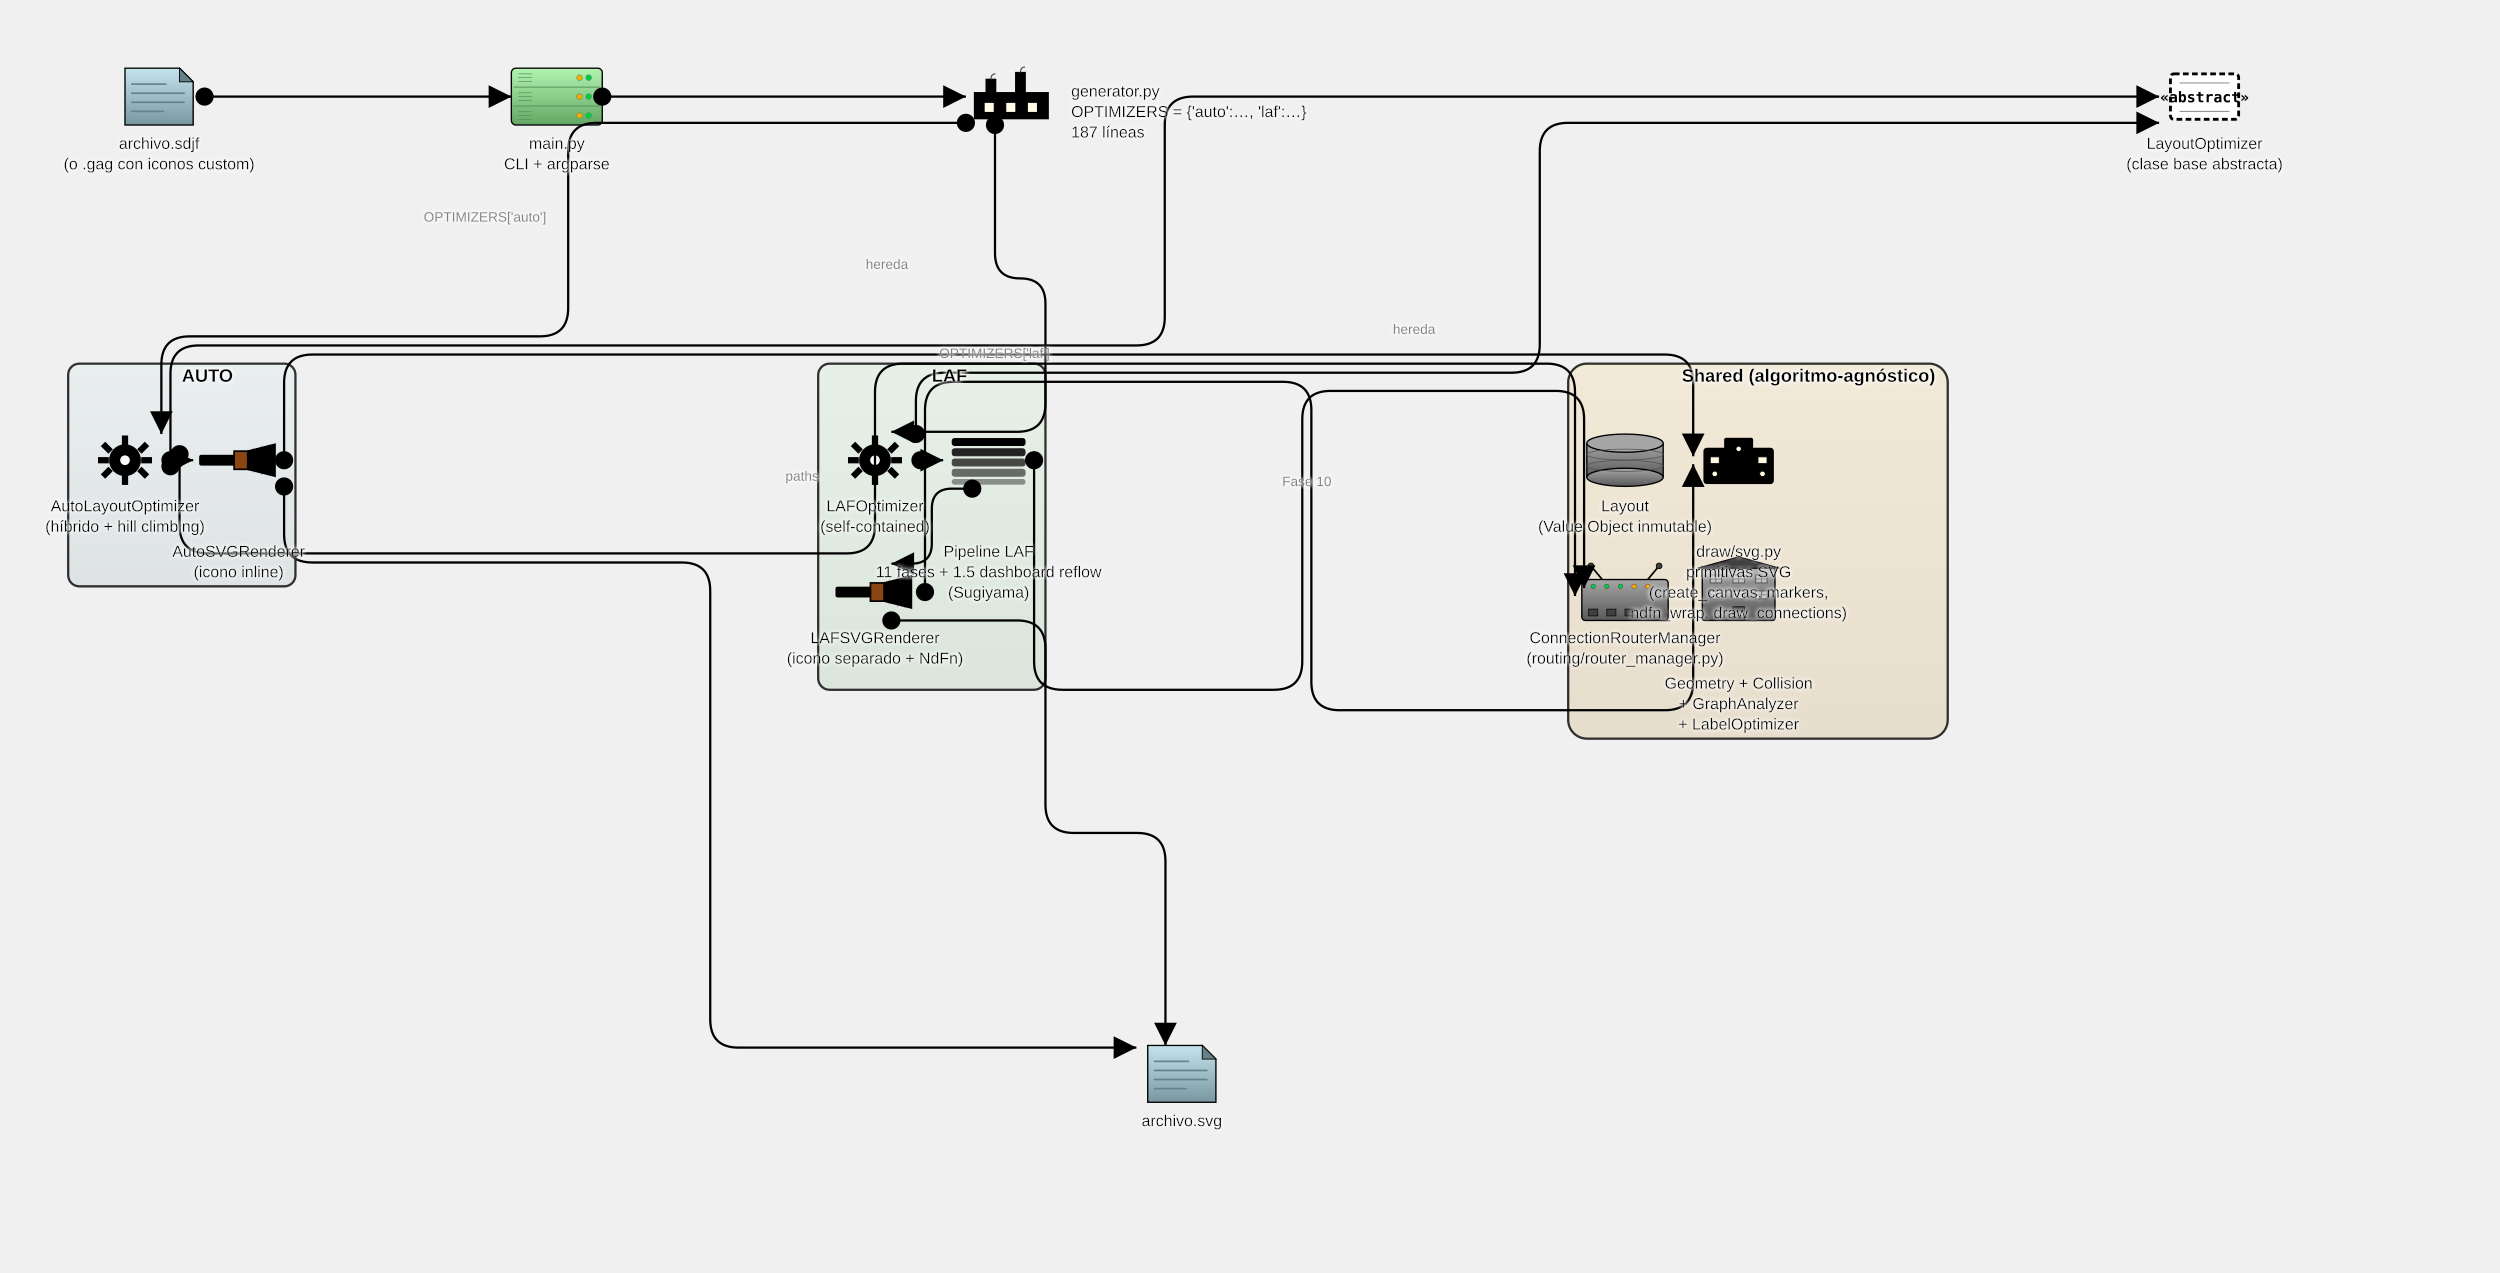
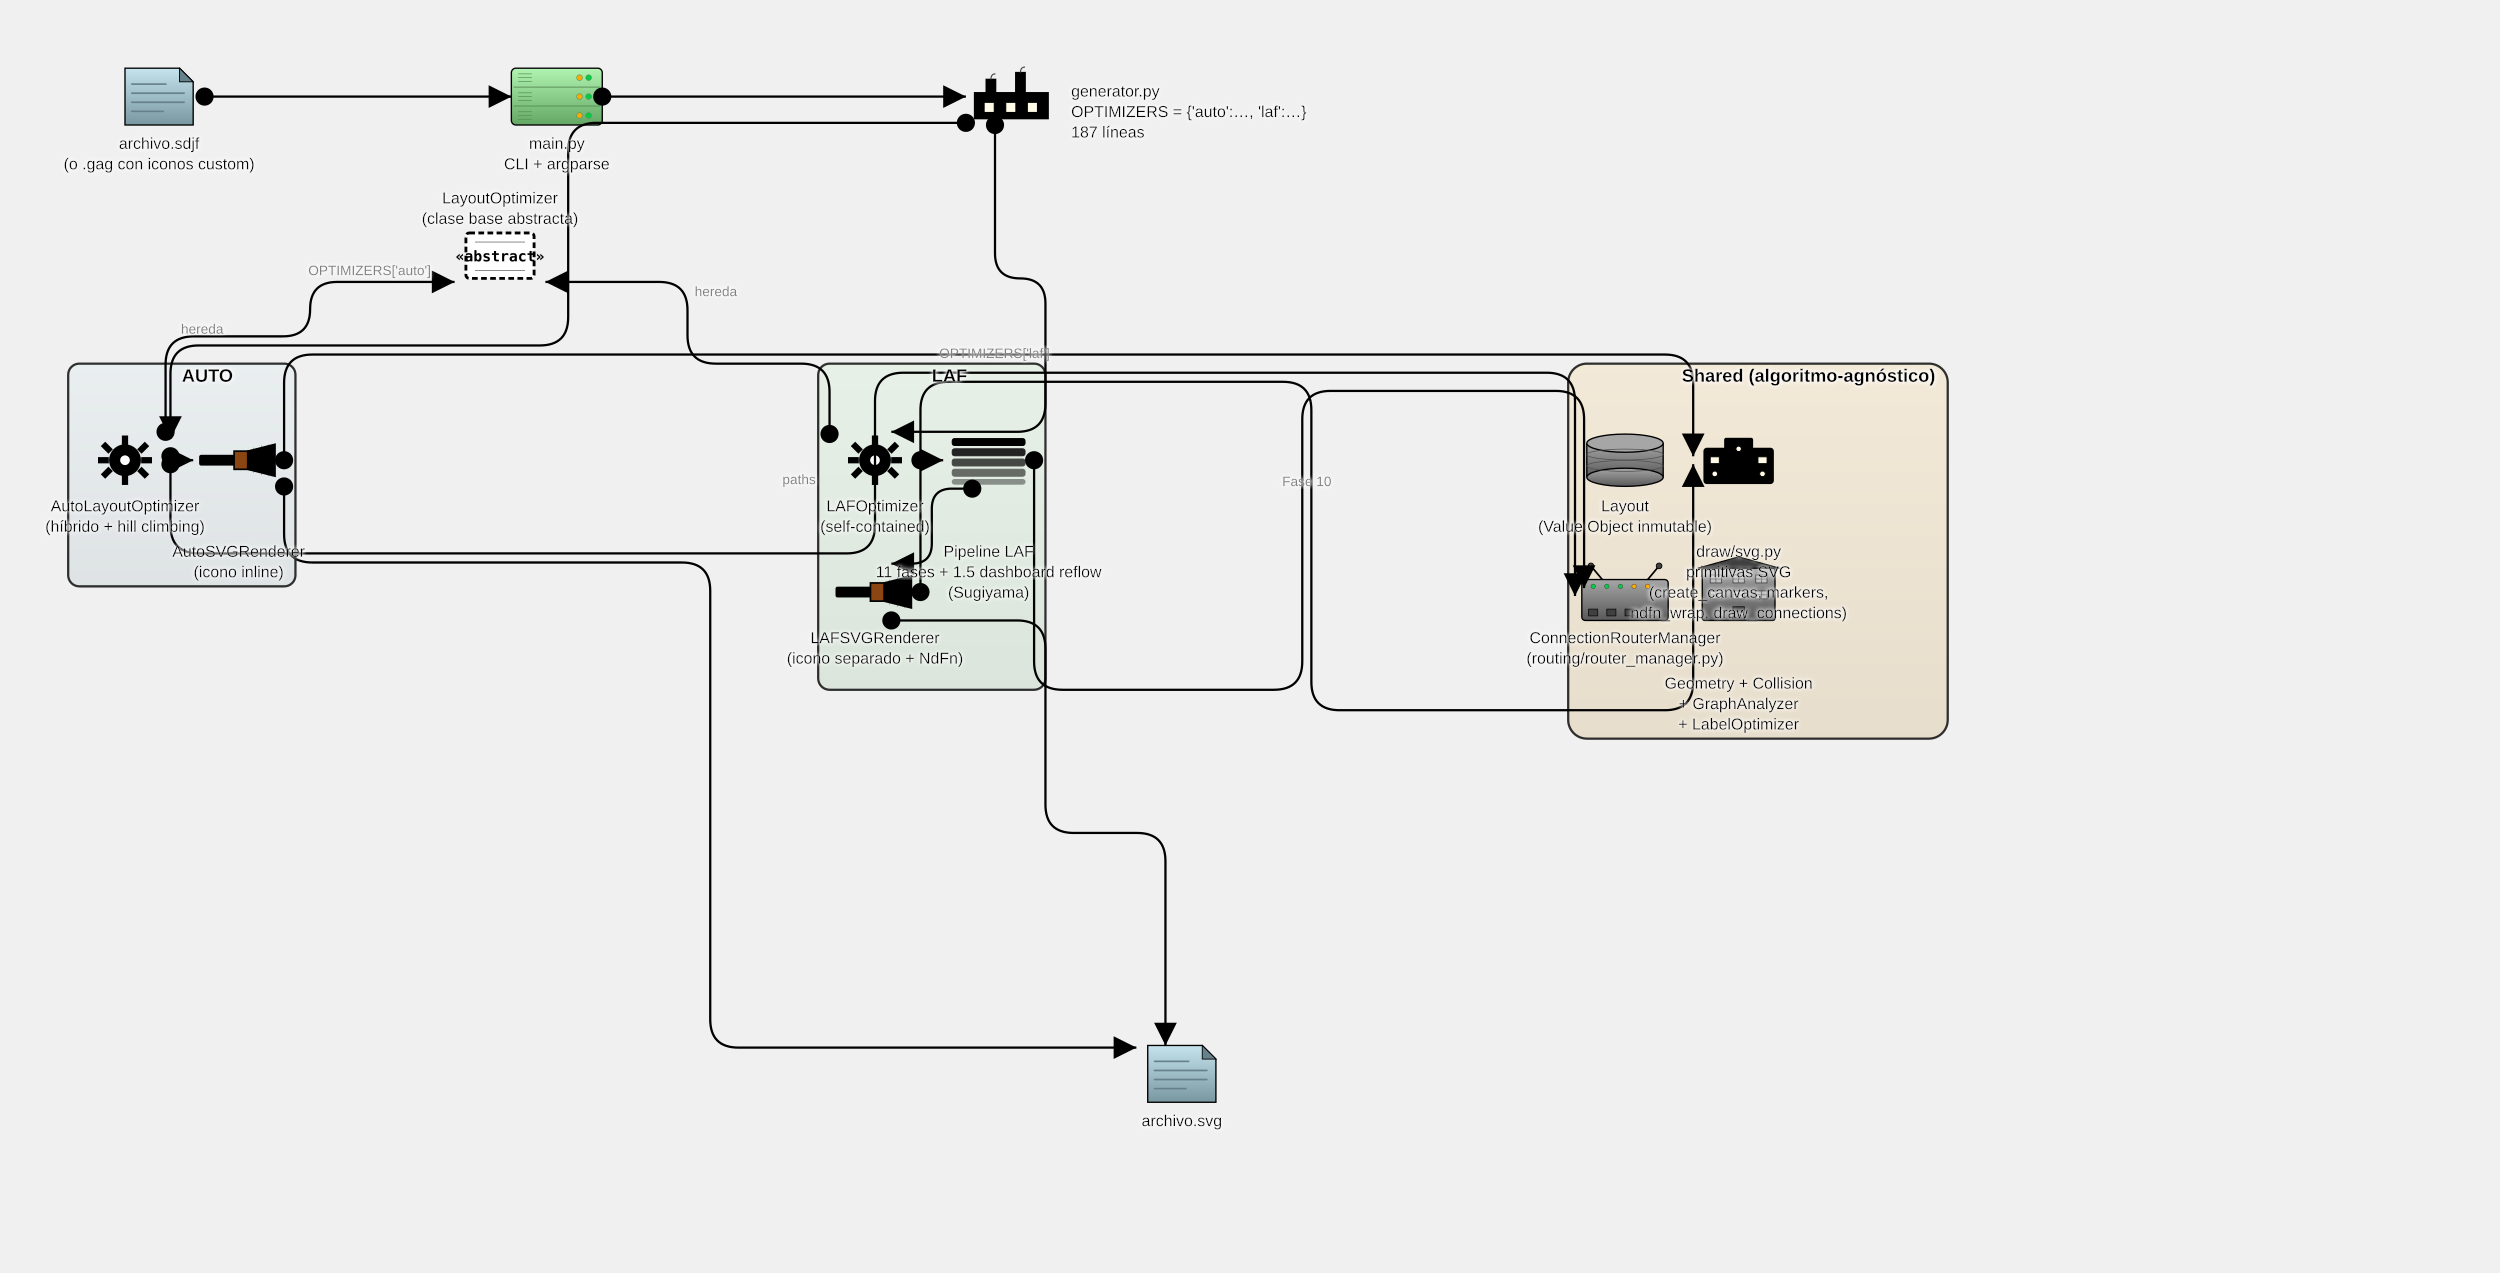
<svg xmlns="http://www.w3.org/2000/svg" baseProfile="full" height="1120" version="1.1" viewBox="0,0,2200,1120" width="2200">
  <defs>
    <filter height="140%" id="text-glow" width="140%" x="-20%" y="-20%">
      <feGaussianBlur in="SourceGraphic" result="blur" stdDeviation="2" />
      <feFlood flood-color="white" flood-opacity="1" result="color" />
      <feComposite in="color" in2="blur" operator="in" result="shadow" />
      <feMerge>
        <feMergeNode in="shadow" />
        <feMergeNode in="shadow" />
        <feMergeNode in="SourceGraphic" />
      </feMerge>
    </filter>
    <marker id="arrow-end" markerHeight="10" markerWidth="10" orient="auto" refX="10" refY="5">
      <path d="M 0 0 L 10 5 L 0 10 z" fill="black" />
    </marker>
    <marker id="arrow-start" markerHeight="10" markerWidth="10" orient="auto" refX="0" refY="5">
      <path d="M 10 0 L 0 5 L 10 10 z" fill="black" />
    </marker>
    <marker id="circle-start" markerHeight="10" markerWidth="10" orient="auto" refX="5" refY="5">
      <circle cx="5" cy="5" fill="black" r="4" />
    </marker>
    <marker id="circle-end" markerHeight="10" markerWidth="10" orient="auto" refX="5" refY="5">
      <circle cx="5" cy="5" fill="black" r="4" />
    </marker>
    <linearGradient id="gradient-auto_box" x1="0%" x2="0%" y1="0%" y2="100%">
      <stop offset="0%" stop-color="#c5e3ed" />
      <stop offset="100%" stop-color="#7997a1" />
    </linearGradient>
    <linearGradient id="gradient-laf_box" x1="0%" x2="0%" y1="0%" y2="100%">
      <stop offset="0%" stop-color="#b1f3b1" />
      <stop offset="100%" stop-color="#64a664" />
    </linearGradient>
    <linearGradient id="gradient-shared_box" x1="0%" x2="0%" y1="0%" y2="100%">
      <stop offset="0%" stop-color="#ffc04c" />
      <stop offset="100%" stop-color="#b27300" />
    </linearGradient>
    <linearGradient id="gradient-input" x1="0%" x2="0%" y1="0%" y2="100%">
      <stop offset="0%" stop-color="#c5e3ed" />
      <stop offset="100%" stop-color="#7997a1" />
    </linearGradient>
    <linearGradient id="gradient-main" x1="0%" x2="0%" y1="0%" y2="100%">
      <stop offset="0%" stop-color="#b1f3b1" />
      <stop offset="100%" stop-color="#64a664" />
    </linearGradient>
    <linearGradient id="gradient-layout_obj" x1="0%" x2="0%" y1="0%" y2="100%">
      <stop offset="0%" stop-color="#a6a6a6" />
      <stop offset="100%" stop-color="#595959" />
    </linearGradient>
    <linearGradient id="gradient-router_mgr" x1="0%" x2="0%" y1="0%" y2="100%">
      <stop offset="0%" stop-color="#a6a6a6" />
      <stop offset="100%" stop-color="#595959" />
    </linearGradient>
    <linearGradient id="gradient-geometry_utils" x1="0%" x2="0%" y1="0%" y2="100%">
      <stop offset="0%" stop-color="#a6a6a6" />
      <stop offset="100%" stop-color="#595959" />
    </linearGradient>
    <linearGradient id="gradient-output" x1="0%" x2="0%" y1="0%" y2="100%">
      <stop offset="0%" stop-color="#c5e3ed" />
      <stop offset="100%" stop-color="#7997a1" />
    </linearGradient>
  </defs>
  <rect fill="url(#gradient-auto_box)" fill-opacity="0.15" height="196.0" rx="9.8" ry="9.8" stroke="black" stroke-opacity="0.8" stroke-width="2" width="200.0" x="60.0" y="320.0" />
  <rect fill="url(#gradient-laf_box)" fill-opacity="0.15" height="287.0" rx="10.0" ry="10.0" stroke="black" stroke-opacity="0.8" stroke-width="2" width="200.0" x="720.0" y="320.0" />
  <rect fill="url(#gradient-shared_box)" fill-opacity="0.15" height="330.0" rx="16.5" ry="16.5" stroke="black" stroke-opacity="0.8" stroke-width="2" width="334.0" x="1380.0" y="320.0" />
  <g id="input">
    <polygon fill="url(#gradient-input)" points="110,60 158,60 170,72 170,110 110,110" stroke="black" stroke-width="1.2" />
    <polygon fill="#67818a" points="158,60 170,72 158,72" stroke="black" stroke-width="0.8" />
    <line stroke="#67818a" stroke-linecap="round" stroke-width="1.5" x1="116" x2="146" y1="74" y2="74" />
    <line stroke="#67818a" stroke-linecap="round" stroke-width="1.5" x1="116" x2="162" y1="82" y2="82" />
    <line stroke="#67818a" stroke-linecap="round" stroke-width="1.5" x1="116" x2="162" y1="90" y2="90" />
    <line stroke="#67818a" stroke-linecap="round" stroke-width="1.5" x1="116" x2="143.6" y1="98" y2="98" />
  </g>
  <g id="main">
    <rect fill="url(#gradient-main)" height="50" rx="4" ry="4" stroke="black" stroke-width="1.2" width="80" x="450" y="60" />
    <line stroke="#568e56" stroke-width="0.8" x1="452" x2="528" y1="76.667" y2="76.667" />
    <line stroke="#568e56" stroke-width="0.8" x1="452" x2="528" y1="93.333" y2="93.333" />
    <circle cx="518" cy="68.333" fill="#00cc44" r="2.5" stroke="#568e56" stroke-width="0.5" />
    <circle cx="510" cy="68.333" fill="#ffaa00" r="2.5" stroke="#568e56" stroke-width="0.5" />
    <circle cx="518" cy="85.0" fill="#00cc44" r="2.5" stroke="#568e56" stroke-width="0.5" />
    <circle cx="510" cy="85.0" fill="#ffaa00" r="2.5" stroke="#568e56" stroke-width="0.5" />
    <circle cx="518" cy="101.667" fill="#00cc44" r="2.5" stroke="#568e56" stroke-width="0.5" />
    <circle cx="510" cy="101.667" fill="#ffaa00" r="2.5" stroke="#568e56" stroke-width="0.5" />
    <line stroke="#568e56" stroke-width="0.6" x1="456" x2="468" y1="65.0" y2="65.0" />
    <line stroke="#568e56" stroke-width="0.6" x1="456" x2="468" y1="68.333" y2="68.333" />
    <line stroke="#568e56" stroke-width="0.6" x1="456" x2="468" y1="71.667" y2="71.667" />
    <line stroke="#568e56" stroke-width="0.6" x1="456" x2="468" y1="81.667" y2="81.667" />
    <line stroke="#568e56" stroke-width="0.6" x1="456" x2="468" y1="85.0" y2="85.0" />
    <line stroke="#568e56" stroke-width="0.6" x1="456" x2="468" y1="88.333" y2="88.333" />
    <line stroke="#568e56" stroke-width="0.6" x1="456" x2="468" y1="98.333" y2="98.333" />
    <line stroke="#568e56" stroke-width="0.6" x1="456" x2="468" y1="101.667" y2="101.667" />
    <line stroke="#568e56" stroke-width="0.6" x1="456" x2="468" y1="105" y2="105" />
  </g>
  <g id="generator" transform="translate(850,60) scale(1.0)">
    <rect x="8" y="22" width="64" height="22" fill="currentColor" stroke="black" stroke-width="2" />
    <rect x="18" y="10" width="8" height="14" fill="currentColor" stroke="black" stroke-width="1.5" />
    <rect x="44" y="4" width="8" height="20" fill="currentColor" stroke="black" stroke-width="1.5" />
    <path d="M 22 10 Q 22 5 26 5" fill="none" stroke="#444" stroke-width="1" />
    <path d="M 48 4 Q 48 -1 52 -1" fill="none" stroke="#444" stroke-width="1" />
    <rect x="16" y="30" width="9" height="9" fill="#fffbe6" stroke="black" stroke-width="1" />
    <rect x="35" y="30" width="9" height="9" fill="#fffbe6" stroke="black" stroke-width="1" />
    <rect x="54" y="30" width="9" height="9" fill="#fffbe6" stroke="black" stroke-width="1" />
  </g>
-   <g id="contract" transform="translate(1900,60) scale(1.0)">
+   <g id="contract" transform="translate(400,200) scale(1.0)">
    <rect x="10" y="5" width="60" height="40" fill="white" stroke="currentColor" stroke-width="2.5" stroke-dasharray="5,3" rx="3" />
    <text x="40" y="30" font-family="monospace" font-size="13" font-weight="bold" fill="currentColor" text-anchor="middle">«abstract»</text>
    <line x1="18" y1="13" x2="62" y2="13" stroke="currentColor" stroke-width="0.8" opacity="0.5" />
    <line x1="18" y1="38" x2="62" y2="38" stroke="currentColor" stroke-width="0.8" opacity="0.5" />
  </g>
  <g id="auto_opt" transform="translate(70.0,380.0) scale(1.0)">
    <circle cx="40" cy="25" r="13" fill="currentColor" stroke="black" stroke-width="2" />
    <rect x="38" y="4" width="4" height="8" fill="currentColor" stroke="black" stroke-width="1.5" />
    <rect x="38" y="38" width="4" height="8" fill="currentColor" stroke="black" stroke-width="1.5" />
    <rect x="17" y="23" width="8" height="4" fill="currentColor" stroke="black" stroke-width="1.5" />
    <rect x="55" y="23" width="8" height="4" fill="currentColor" stroke="black" stroke-width="1.5" />
    <rect x="22" y="10" width="4" height="8" transform="rotate(-45 24 14)" fill="currentColor" stroke="black" stroke-width="1.5" />
    <rect x="54" y="32" width="4" height="8" transform="rotate(-45 56 36)" fill="currentColor" stroke="black" stroke-width="1.5" />
    <rect x="22" y="32" width="4" height="8" transform="rotate(45 24 36)" fill="currentColor" stroke="black" stroke-width="1.5" />
    <rect x="54" y="10" width="4" height="8" transform="rotate(45 56 14)" fill="currentColor" stroke="black" stroke-width="1.5" />
    <circle cx="40" cy="25" r="5" fill="white" stroke="black" stroke-width="1.5" />
  </g>
  <g id="auto_rend" transform="translate(170.0,380.0) scale(1.0)">
    <rect x="6" y="21" width="32" height="8" fill="currentColor" stroke="black" stroke-width="1.5" rx="1" />
    <rect x="36" y="17" width="14" height="16" fill="#8b4513" stroke="black" stroke-width="1.5" />
    <polygon points="48,17 72,11 72,39 48,33" fill="currentColor" stroke="black" stroke-width="1.5" />
    <line x1="53" y1="14" x2="53" y2="36" stroke="black" stroke-width="0.5" opacity="0.5" />
    <line x1="60" y1="12" x2="60" y2="38" stroke="black" stroke-width="0.5" opacity="0.5" />
    <line x1="66" y1="11" x2="66" y2="39" stroke="black" stroke-width="0.5" opacity="0.5" />
  </g>
  <g id="laf_opt" transform="translate(730.0,380.0) scale(1.0)">
    <circle cx="40" cy="25" r="13" fill="currentColor" stroke="black" stroke-width="2" />
    <rect x="38" y="4" width="4" height="8" fill="currentColor" stroke="black" stroke-width="1.5" />
    <rect x="38" y="38" width="4" height="8" fill="currentColor" stroke="black" stroke-width="1.5" />
    <rect x="17" y="23" width="8" height="4" fill="currentColor" stroke="black" stroke-width="1.5" />
    <rect x="55" y="23" width="8" height="4" fill="currentColor" stroke="black" stroke-width="1.5" />
    <rect x="22" y="10" width="4" height="8" transform="rotate(-45 24 14)" fill="currentColor" stroke="black" stroke-width="1.5" />
    <rect x="54" y="32" width="4" height="8" transform="rotate(-45 56 36)" fill="currentColor" stroke="black" stroke-width="1.5" />
    <rect x="22" y="32" width="4" height="8" transform="rotate(45 24 36)" fill="currentColor" stroke="black" stroke-width="1.5" />
    <rect x="54" y="10" width="4" height="8" transform="rotate(45 56 14)" fill="currentColor" stroke="black" stroke-width="1.5" />
    <circle cx="40" cy="25" r="5" fill="white" stroke="black" stroke-width="1.5" />
  </g>
  <g id="laf_pipe" transform="translate(830.0,380.0) scale(1.0)">
    <rect x="8" y="6" width="64" height="6" fill="currentColor" stroke="black" stroke-width="1" rx="2" />
    <rect x="8" y="15" width="64" height="6" fill="currentColor" stroke="black" stroke-width="1" rx="2" opacity="0.85" />
    <rect x="8" y="24" width="64" height="6" fill="currentColor" stroke="black" stroke-width="1" rx="2" opacity="0.7" />
    <rect x="8" y="33" width="64" height="6" fill="currentColor" stroke="black" stroke-width="1" rx="2" opacity="0.55" />
    <rect x="8" y="42" width="64" height="4" fill="currentColor" stroke="black" stroke-width="1" rx="2" opacity="0.4" />
  </g>
  <g id="laf_rend" transform="translate(730.0,496.0) scale(1.0)">
    <rect x="6" y="21" width="32" height="8" fill="currentColor" stroke="black" stroke-width="1.5" rx="1" />
    <rect x="36" y="17" width="14" height="16" fill="#8b4513" stroke="black" stroke-width="1.5" />
    <polygon points="48,17 72,11 72,39 48,33" fill="currentColor" stroke="black" stroke-width="1.5" />
    <line x1="53" y1="14" x2="53" y2="36" stroke="black" stroke-width="0.5" opacity="0.5" />
    <line x1="60" y1="12" x2="60" y2="38" stroke="black" stroke-width="0.5" opacity="0.5" />
    <line x1="66" y1="11" x2="66" y2="39" stroke="black" stroke-width="0.5" opacity="0.5" />
  </g>
  <g id="layout_obj">
    <rect fill="url(#gradient-layout_obj)" height="30.0" stroke="none" width="67.2" x="1396.4" y="390.0" />
    <line stroke="black" stroke-width="1.2" x1="1396.4" x2="1396.4" y1="390.0" y2="420.0" />
    <line stroke="black" stroke-width="1.2" x1="1463.6" x2="1463.6" y1="390.0" y2="420.0" />
    <ellipse cx="1430.0" cy="420.0" fill="url(#gradient-layout_obj)" rx="33.6" ry="8" stroke="black" stroke-width="1.2" />
    <ellipse cx="1430.0" cy="390.0" fill="#a6a6a6" rx="33.6" ry="8" stroke="black" stroke-width="1.2" />
    <ellipse cx="1430.0" cy="400.0" fill="none" rx="33.6" ry="4.8" stroke="#4c4c4c" stroke-width="0.6" />
    <ellipse cx="1430.0" cy="410.0" fill="none" rx="33.6" ry="4.8" stroke="#4c4c4c" stroke-width="0.6" />
  </g>
  <g id="draw_svg" transform="translate(1490.0,380.0) scale(1.0)">
    <rect x="10" y="15" width="60" height="30" fill="currentColor" stroke="black" stroke-width="2" rx="2" />
    <rect x="28" y="6" width="24" height="10" fill="currentColor" stroke="black" stroke-width="1.5" rx="1" />
    <line x1="40" y1="15" x2="40" y2="45" stroke="black" stroke-width="1.5" />
    <circle cx="40" cy="15" r="2.5" fill="#fffbe6" stroke="black" stroke-width="1" />
    <rect x="15" y="22" width="8" height="6" fill="#fffbe6" stroke="black" stroke-width="0.8" />
    <rect x="57" y="22" width="8" height="6" fill="#fffbe6" stroke="black" stroke-width="0.8" />
    <circle cx="19" cy="37" r="2.5" fill="#fffbe6" stroke="black" stroke-width="0.8" />
    <circle cx="61" cy="37" r="2.5" fill="#fffbe6" stroke="black" stroke-width="0.8" />
  </g>
  <g id="router_mgr">
    <rect fill="url(#gradient-router_mgr)" height="36" rx="3" ry="3" stroke="black" stroke-width="1.2" width="76" x="1392.0" y="510.0" />
    <line stroke="black" stroke-width="1.5" x1="1410.0" x2="1400.0" y1="510.0" y2="498.0" />
    <circle cx="1400.0" cy="498.0" fill="#404040" r="2.5" stroke="black" stroke-width="0.8" />
    <line stroke="black" stroke-width="1.5" x1="1450.0" x2="1460.0" y1="510.0" y2="498.0" />
    <circle cx="1460.0" cy="498.0" fill="#404040" r="2.5" stroke="black" stroke-width="0.8" />
    <rect fill="#404040" height="6" stroke="black" stroke-width="0.6" width="8" x="1398.0" y="536.0" />
    <rect fill="#404040" height="6" stroke="black" stroke-width="0.6" width="8" x="1414.0" y="536.0" />
    <rect fill="#404040" height="6" stroke="black" stroke-width="0.6" width="8" x="1430.0" y="536.0" />
    <rect fill="#404040" height="6" stroke="black" stroke-width="0.6" width="8" x="1446.0" y="536.0" />
    <circle cx="1402.0" cy="516.0" fill="#00cc44" r="2" stroke="#404040" stroke-width="0.4" />
    <circle cx="1414.0" cy="516.0" fill="#00cc44" r="2" stroke="#404040" stroke-width="0.4" />
    <circle cx="1426.0" cy="516.0" fill="#00cc44" r="2" stroke="#404040" stroke-width="0.4" />
    <circle cx="1438.0" cy="516.0" fill="#ffaa00" r="2" stroke="#404040" stroke-width="0.4" />
    <circle cx="1450.0" cy="516.0" fill="#ffaa00" r="2" stroke="#404040" stroke-width="0.4" />
  </g>
  <g id="geometry_utils">
    <rect fill="url(#gradient-geometry_utils)" height="46" rx="2" ry="2" stroke="black" stroke-width="1.2" width="64" x="1498.0" y="500.0" />
    <polygon fill="#404040" points="1494.0,500.0 1530.0,490.0 1566.0,500.0" stroke="black" stroke-width="1.0" />
    <rect fill="#bfbfbf" height="7" stroke="#404040" stroke-width="0.7" width="10" x="1505.0" y="506.0" />
    <line stroke="#404040" stroke-width="0.5" x1="1510.0" x2="1510.0" y1="506.0" y2="513.0" />
    <line stroke="#404040" stroke-width="0.5" x1="1505.0" x2="1515.0" y1="509.5" y2="509.5" />
    <rect fill="#bfbfbf" height="7" stroke="#404040" stroke-width="0.7" width="10" x="1525.0" y="506.0" />
    <line stroke="#404040" stroke-width="0.5" x1="1530.0" x2="1530.0" y1="506.0" y2="513.0" />
    <line stroke="#404040" stroke-width="0.5" x1="1525.0" x2="1535.0" y1="509.5" y2="509.5" />
    <rect fill="#bfbfbf" height="7" stroke="#404040" stroke-width="0.7" width="10" x="1545.0" y="506.0" />
    <line stroke="#404040" stroke-width="0.5" x1="1550.0" x2="1550.0" y1="506.0" y2="513.0" />
    <line stroke="#404040" stroke-width="0.5" x1="1545.0" x2="1555.0" y1="509.5" y2="509.5" />
    <rect fill="#bfbfbf" height="7" stroke="#404040" stroke-width="0.7" width="10" x="1505.0" y="520.0" />
    <line stroke="#404040" stroke-width="0.5" x1="1510.0" x2="1510.0" y1="520.0" y2="527.0" />
    <line stroke="#404040" stroke-width="0.5" x1="1505.0" x2="1515.0" y1="523.5" y2="523.5" />
    <rect fill="#bfbfbf" height="7" stroke="#404040" stroke-width="0.7" width="10" x="1525.0" y="520.0" />
    <line stroke="#404040" stroke-width="0.5" x1="1530.0" x2="1530.0" y1="520.0" y2="527.0" />
    <line stroke="#404040" stroke-width="0.5" x1="1525.0" x2="1535.0" y1="523.5" y2="523.5" />
    <rect fill="#bfbfbf" height="7" stroke="#404040" stroke-width="0.7" width="10" x="1545.0" y="520.0" />
    <line stroke="#404040" stroke-width="0.5" x1="1550.0" x2="1550.0" y1="520.0" y2="527.0" />
    <line stroke="#404040" stroke-width="0.5" x1="1545.0" x2="1555.0" y1="523.5" y2="523.5" />
    <rect fill="#404040" height="12" stroke="black" stroke-width="0.8" width="10" x="1525.0" y="534.0" />
    <circle cx="1532.5" cy="540.0" fill="#bfbfbf" r="1.2" />
  </g>
  <g id="output">
    <polygon fill="url(#gradient-output)" points="1010,920 1058,920 1070,932 1070,970 1010,970" stroke="black" stroke-width="1.2" />
    <polygon fill="#67818a" points="1058,920 1070,932 1058,932" stroke="black" stroke-width="0.8" />
    <line stroke="#67818a" stroke-linecap="round" stroke-width="1.5" x1="1016" x2="1046" y1="934" y2="934" />
    <line stroke="#67818a" stroke-linecap="round" stroke-width="1.5" x1="1016" x2="1062" y1="942" y2="942" />
    <line stroke="#67818a" stroke-linecap="round" stroke-width="1.5" x1="1016" x2="1062" y1="950" y2="950" />
    <line stroke="#67818a" stroke-linecap="round" stroke-width="1.5" x1="1016" x2="1043.6" y1="958" y2="958" />
  </g>
  <polyline fill="none" marker-end="url(#arrow-end)" marker-start="url(#circle-start)" points="180.0,85.0 450.0,85.0" stroke="black" stroke-width="2" />
  <polyline fill="none" marker-end="url(#arrow-end)" marker-start="url(#circle-start)" points="530.0,85.0 850.0,85.0" stroke="black" stroke-width="2" />
-   <path d="M 850.0,108.1 L 525.0,108.1 Q 500.0,108.1 500.0,133.1 L 500.0,271.0 Q 500.0,296.0 475.0,296.0 L 167.0,296.0 Q 142.0,296.0 142.0,321.0 L 142.0,381.9" fill="none" marker-end="url(#arrow-end)" marker-start="url(#circle-start)" stroke="black" stroke-width="2" />
+   <path d="M 850.0,108.1 L 525.0,108.1 Q 500.0,108.1 500.0,133.1 L 500.0,279.0 Q 500.0,304.0 475.0,304.0 L 175.0,304.0 Q 150.0,304.0 150.0,329.0 L 150.0,386.3" fill="none" marker-end="url(#arrow-end)" marker-start="url(#circle-start)" stroke="black" stroke-width="2" />
  <path d="M 875.6,110.0 L 875.6,222.8 Q 875.6,245.0 897.8,245.0 L 897.8,245.0 Q 920.0,245.0 920.0,267.2 L 920.0,355.0 Q 920.0,380.0 895.0,380.0 L 784.4,380.0" fill="none" marker-end="url(#arrow-end)" marker-start="url(#circle-start)" stroke="black" stroke-width="2" />
-   <path d="M 150.0,405.0 L 150.0,329.0 Q 150.0,304.0 175.0,304.0 L 1000.0,304.0 Q 1025.0,304.0 1025.0,279.0 L 1025.0,110.0 Q 1025.0,85.0 1050.0,85.0 L 1900.0,85.0" fill="none" marker-end="url(#arrow-end)" marker-start="url(#circle-start)" stroke="black" stroke-width="2" />
-   <path d="M 806.0,381.9 L 806.0,353.0 Q 806.0,328.0 831.0,328.0 L 1330.0,328.0 Q 1355.0,328.0 1355.0,303.0 L 1355.0,133.1 Q 1355.0,108.1 1380.0,108.1 L 1900.0,108.1" fill="none" marker-end="url(#arrow-end)" marker-start="url(#circle-start)" stroke="black" stroke-width="2" />
+   <path d="M 145.7,380.0 L 145.7,321.0 Q 145.7,296.0 170.7,296.0 L 248.9,296.0 Q 272.9,296.0 272.9,272.1 L 272.9,272.1 Q 272.9,248.1 296.8,248.1 L 400.0,248.1" fill="none" marker-end="url(#arrow-end)" marker-start="url(#circle-start)" stroke="black" stroke-width="2" />
+   <path d="M 730.0,381.9 L 730.0,345.0 Q 730.0,320.0 705.0,320.0 L 630.0,320.0 Q 605.0,320.0 605.0,295.0 L 605.0,273.1 Q 605.0,248.1 580.0,248.1 L 480.0,248.1" fill="none" marker-end="url(#arrow-end)" marker-start="url(#circle-start)" stroke="black" stroke-width="2" />
  <polyline fill="none" marker-end="url(#arrow-end)" marker-start="url(#circle-start)" points="810.0,405.0 830.0,405.0" stroke="black" stroke-width="2" />
-   <path d="M 150.0,410.3 L 157.3,410.3 Q 160.0,410.3 160.0,407.6 L 160.0,407.6 Q 160.0,405.0 162.7,405.0 L 170.0,405.0" fill="none" marker-end="url(#arrow-end)" marker-start="url(#circle-start)" stroke="black" stroke-width="2" />
+   <path d="M 150.0,408.5 L 158.2,408.5 Q 160.0,408.5 160.0,406.8 L 160.0,406.8 Q 160.0,405.0 161.8,405.0 L 170.0,405.0" fill="none" marker-end="url(#arrow-end)" marker-start="url(#circle-start)" stroke="black" stroke-width="2" />
  <path d="M 855.6,430.0 L 837.8,430.0 Q 820.0,430.0 820.0,447.8 L 820.0,478.2 Q 820.0,496.0 802.2,496.0 L 784.4,496.0" fill="none" marker-end="url(#arrow-end)" marker-start="url(#circle-start)" stroke="black" stroke-width="2" />
-   <path d="M 158.0,399.7 L 158.0,462.0 Q 158.0,487.0 183.0,487.0 L 745.0,487.0 Q 770.0,487.0 770.0,462.0 L 770.0,345.0 Q 770.0,320.0 795.0,320.0 L 1361.0,320.0 Q 1386.0,320.0 1386.0,345.0 L 1386.0,524.5" fill="none" marker-end="url(#arrow-end)" marker-start="url(#circle-start)" stroke="black" stroke-width="2" />
+   <path d="M 150.0,401.5 L 150.0,462.0 Q 150.0,487.0 175.0,487.0 L 745.0,487.0 Q 770.0,487.0 770.0,462.0 L 770.0,353.0 Q 770.0,328.0 795.0,328.0 L 1361.0,328.0 Q 1386.0,328.0 1386.0,353.0 L 1386.0,524.5" fill="none" marker-end="url(#arrow-end)" marker-start="url(#circle-start)" stroke="black" stroke-width="2" />
  <path d="M 910.0,405.0 L 910.0,582.0 Q 910.0,607.0 935.0,607.0 L 1121.0,607.0 Q 1146.0,607.0 1146.0,582.0 L 1146.0,369.0 Q 1146.0,344.0 1171.0,344.0 L 1369.0,344.0 Q 1394.0,344.0 1394.0,369.0 L 1394.0,517.5" fill="none" marker-end="url(#arrow-end)" marker-start="url(#circle-start)" stroke="black" stroke-width="2" />
  <path d="M 250.0,405.0 L 250.0,337.0 Q 250.0,312.0 275.0,312.0 L 1465.0,312.0 Q 1490.0,312.0 1490.0,337.0 L 1490.0,401.5" fill="none" marker-end="url(#arrow-end)" marker-start="url(#circle-start)" stroke="black" stroke-width="2" />
-   <path d="M 814.0,521.0 L 814.0,361.0 Q 814.0,336.0 839.0,336.0 L 1129.0,336.0 Q 1154.0,336.0 1154.0,361.0 L 1154.0,600.0 Q 1154.0,625.0 1179.0,625.0 L 1465.0,625.0 Q 1490.0,625.0 1490.0,600.0 L 1490.0,408.5" fill="none" marker-end="url(#arrow-end)" marker-start="url(#circle-start)" stroke="black" stroke-width="2" />
+   <path d="M 810.0,521.0 L 810.0,361.0 Q 810.0,336.0 835.0,336.0 L 1129.0,336.0 Q 1154.0,336.0 1154.0,361.0 L 1154.0,600.0 Q 1154.0,625.0 1179.0,625.0 L 1465.0,625.0 Q 1490.0,625.0 1490.0,600.0 L 1490.0,408.5" fill="none" marker-end="url(#arrow-end)" marker-start="url(#circle-start)" stroke="black" stroke-width="2" />
  <path d="M 250.0,428.1 L 250.0,470.0 Q 250.0,495.0 275.0,495.0 L 600.0,495.0 Q 625.0,495.0 625.0,520.0 L 625.0,896.9 Q 625.0,921.9 650.0,921.9 L 1000.0,921.9" fill="none" marker-end="url(#arrow-end)" marker-start="url(#circle-start)" stroke="black" stroke-width="2" />
  <path d="M 784.4,546.0 L 895.0,546.0 Q 920.0,546.0 920.0,571.0 L 920.0,708.0 Q 920.0,733.0 945.0,733.0 L 1000.6,733.0 Q 1025.6,733.0 1025.6,758.0 L 1025.6,920.0" fill="none" marker-end="url(#arrow-end)" marker-start="url(#circle-start)" stroke="black" stroke-width="2" />
  <text fill="black" filter="url(#text-glow)" font-family="Arial, sans-serif" font-size="14px" text-anchor="middle" x="140.0" y="131.0">archivo.sdjf</text>
  <text fill="black" filter="url(#text-glow)" font-family="Arial, sans-serif" font-size="14px" text-anchor="middle" x="140.0" y="149.0">(o .gag con iconos custom)</text>
  <text fill="black" filter="url(#text-glow)" font-family="Arial, sans-serif" font-size="14px" text-anchor="middle" x="490.0" y="131.0">main.py</text>
  <text fill="black" filter="url(#text-glow)" font-family="Arial, sans-serif" font-size="14px" text-anchor="middle" x="490.0" y="149.0">CLI + argparse</text>
  <text fill="black" filter="url(#text-glow)" font-family="Arial, sans-serif" font-size="14px" text-anchor="start" x="942.6" y="85.0">generator.py</text>
  <text fill="black" filter="url(#text-glow)" font-family="Arial, sans-serif" font-size="14px" text-anchor="start" x="942.6" y="103.0">OPTIMIZERS = {'auto':…, 'laf':…}</text>
  <text fill="black" filter="url(#text-glow)" font-family="Arial, sans-serif" font-size="14px" text-anchor="start" x="942.6" y="121.0">187 líneas</text>
-   <text fill="black" filter="url(#text-glow)" font-family="Arial, sans-serif" font-size="14px" text-anchor="middle" x="1940.0" y="131.0">LayoutOptimizer</text>
-   <text fill="black" filter="url(#text-glow)" font-family="Arial, sans-serif" font-size="14px" text-anchor="middle" x="1940.0" y="149.0">(clase base abstracta)</text>
+   <text fill="black" filter="url(#text-glow)" font-family="Arial, sans-serif" font-size="14px" text-anchor="middle" x="440.0" y="179.0">LayoutOptimizer</text>
+   <text fill="black" filter="url(#text-glow)" font-family="Arial, sans-serif" font-size="14px" text-anchor="middle" x="440.0" y="197.0">(clase base abstracta)</text>
  <text fill="black" filter="url(#text-glow)" font-family="Arial, sans-serif" font-size="14px" text-anchor="middle" x="110.0" y="450.0">AutoLayoutOptimizer</text>
  <text fill="black" filter="url(#text-glow)" font-family="Arial, sans-serif" font-size="14px" text-anchor="middle" x="110.0" y="468.0">(híbrido + hill climbing)</text>
  <text fill="black" filter="url(#text-glow)" font-family="Arial, sans-serif" font-size="14px" text-anchor="middle" x="210.0" y="490.0">AutoSVGRenderer</text>
  <text fill="black" filter="url(#text-glow)" font-family="Arial, sans-serif" font-size="14px" text-anchor="middle" x="210.0" y="508.0">(icono inline)</text>
  <text fill="black" filter="url(#text-glow)" font-family="Arial, sans-serif" font-size="14px" text-anchor="middle" x="770.0" y="450.0">LAFOptimizer</text>
  <text fill="black" filter="url(#text-glow)" font-family="Arial, sans-serif" font-size="14px" text-anchor="middle" x="770.0" y="468.0">(self-contained)</text>
  <text fill="black" filter="url(#text-glow)" font-family="Arial, sans-serif" font-size="14px" text-anchor="middle" x="870.0" y="490.0">Pipeline LAF</text>
  <text fill="black" filter="url(#text-glow)" font-family="Arial, sans-serif" font-size="14px" text-anchor="middle" x="870.0" y="508.0">11 fases + 1.5 dashboard reflow</text>
  <text fill="black" filter="url(#text-glow)" font-family="Arial, sans-serif" font-size="14px" text-anchor="middle" x="870.0" y="526.0">(Sugiyama)</text>
  <text fill="black" filter="url(#text-glow)" font-family="Arial, sans-serif" font-size="14px" text-anchor="middle" x="770.0" y="566.0">LAFSVGRenderer</text>
  <text fill="black" filter="url(#text-glow)" font-family="Arial, sans-serif" font-size="14px" text-anchor="middle" x="770.0" y="584.0">(icono separado + NdFn)</text>
  <text fill="black" filter="url(#text-glow)" font-family="Arial, sans-serif" font-size="14px" text-anchor="middle" x="1430.0" y="450.0">Layout</text>
  <text fill="black" filter="url(#text-glow)" font-family="Arial, sans-serif" font-size="14px" text-anchor="middle" x="1430.0" y="468.0">(Value Object inmutable)</text>
  <text fill="black" filter="url(#text-glow)" font-family="Arial, sans-serif" font-size="14px" text-anchor="middle" x="1530.0" y="490.0">draw/svg.py</text>
  <text fill="black" filter="url(#text-glow)" font-family="Arial, sans-serif" font-size="14px" text-anchor="middle" x="1530.0" y="508.0">primitivas SVG</text>
  <text fill="black" filter="url(#text-glow)" font-family="Arial, sans-serif" font-size="14px" text-anchor="middle" x="1530.0" y="526.0">(create_canvas, markers,</text>
  <text fill="black" filter="url(#text-glow)" font-family="Arial, sans-serif" font-size="14px" text-anchor="middle" x="1530.0" y="544.0">ndfn_wrap, draw_connections)</text>
  <text fill="black" filter="url(#text-glow)" font-family="Arial, sans-serif" font-size="14px" text-anchor="middle" x="1430.0" y="566.0">ConnectionRouterManager</text>
  <text fill="black" filter="url(#text-glow)" font-family="Arial, sans-serif" font-size="14px" text-anchor="middle" x="1430.0" y="584.0">(routing/router_manager.py)</text>
  <text fill="black" filter="url(#text-glow)" font-family="Arial, sans-serif" font-size="14px" text-anchor="middle" x="1530.0" y="606.0">Geometry + Collision</text>
  <text fill="black" filter="url(#text-glow)" font-family="Arial, sans-serif" font-size="14px" text-anchor="middle" x="1530.0" y="624.0">+ GraphAnalyzer</text>
  <text fill="black" filter="url(#text-glow)" font-family="Arial, sans-serif" font-size="14px" text-anchor="middle" x="1530.0" y="642.0">+ LabelOptimizer</text>
  <text fill="black" filter="url(#text-glow)" font-family="Arial, sans-serif" font-size="14px" text-anchor="middle" x="1040.0" y="991.0">archivo.svg</text>
-   <text fill="gray" filter="url(#text-glow)" font-family="Arial, sans-serif" font-size="12px" text-anchor="middle" x="426.8" y="195.02">OPTIMIZERS['auto']</text>
+   <text fill="gray" filter="url(#text-glow)" font-family="Arial, sans-serif" font-size="12px" text-anchor="end" x="379.2" y="242.1">OPTIMIZERS['auto']</text>
  <text fill="gray" filter="url(#text-glow)" font-family="Arial, sans-serif" font-size="12px" text-anchor="middle" x="875.12" y="315.0">OPTIMIZERS['laf']</text>
-   <text fill="gray" filter="url(#text-glow)" font-family="Arial, sans-serif" font-size="12px" text-anchor="end" x="799.2" y="236.6">hereda</text>
-   <text fill="gray" filter="url(#text-glow)" font-family="Arial, sans-serif" font-size="12px" text-anchor="middle" x="1244.4" y="293.82">hereda</text>
-   <text fill="gray" filter="url(#text-glow)" font-family="Arial, sans-serif" font-size="12px" text-anchor="end" x="720.533" y="423.033">paths</text>
+   <text fill="gray" filter="url(#text-glow)" font-family="Arial, sans-serif" font-size="12px" text-anchor="end" x="196.62" y="293.64">hereda</text>
+   <text fill="gray" filter="url(#text-glow)" font-family="Arial, sans-serif" font-size="12px" text-anchor="middle" x="630.0" y="260.62">hereda</text>
+   <text fill="gray" filter="url(#text-glow)" font-family="Arial, sans-serif" font-size="12px" text-anchor="end" x="717.867" y="426.0">paths</text>
  <text fill="gray" filter="url(#text-glow)" font-family="Arial, sans-serif" font-size="12px" text-anchor="middle" x="1150.0" y="427.75">Fase 10</text>
  <text fill="black" filter="url(#text-glow)" font-family="Arial, sans-serif" font-size="16px" font-weight="bold" text-anchor="start" x="160.0" y="336.0">AUTO</text>
  <text fill="black" filter="url(#text-glow)" font-family="Arial, sans-serif" font-size="16px" font-weight="bold" text-anchor="start" x="820.0" y="336.0">LAF</text>
  <text fill="black" filter="url(#text-glow)" font-family="Arial, sans-serif" font-size="16px" font-weight="bold" text-anchor="start" x="1480.0" y="336.0">Shared (algoritmo-agnóstico)</text>
</svg>
